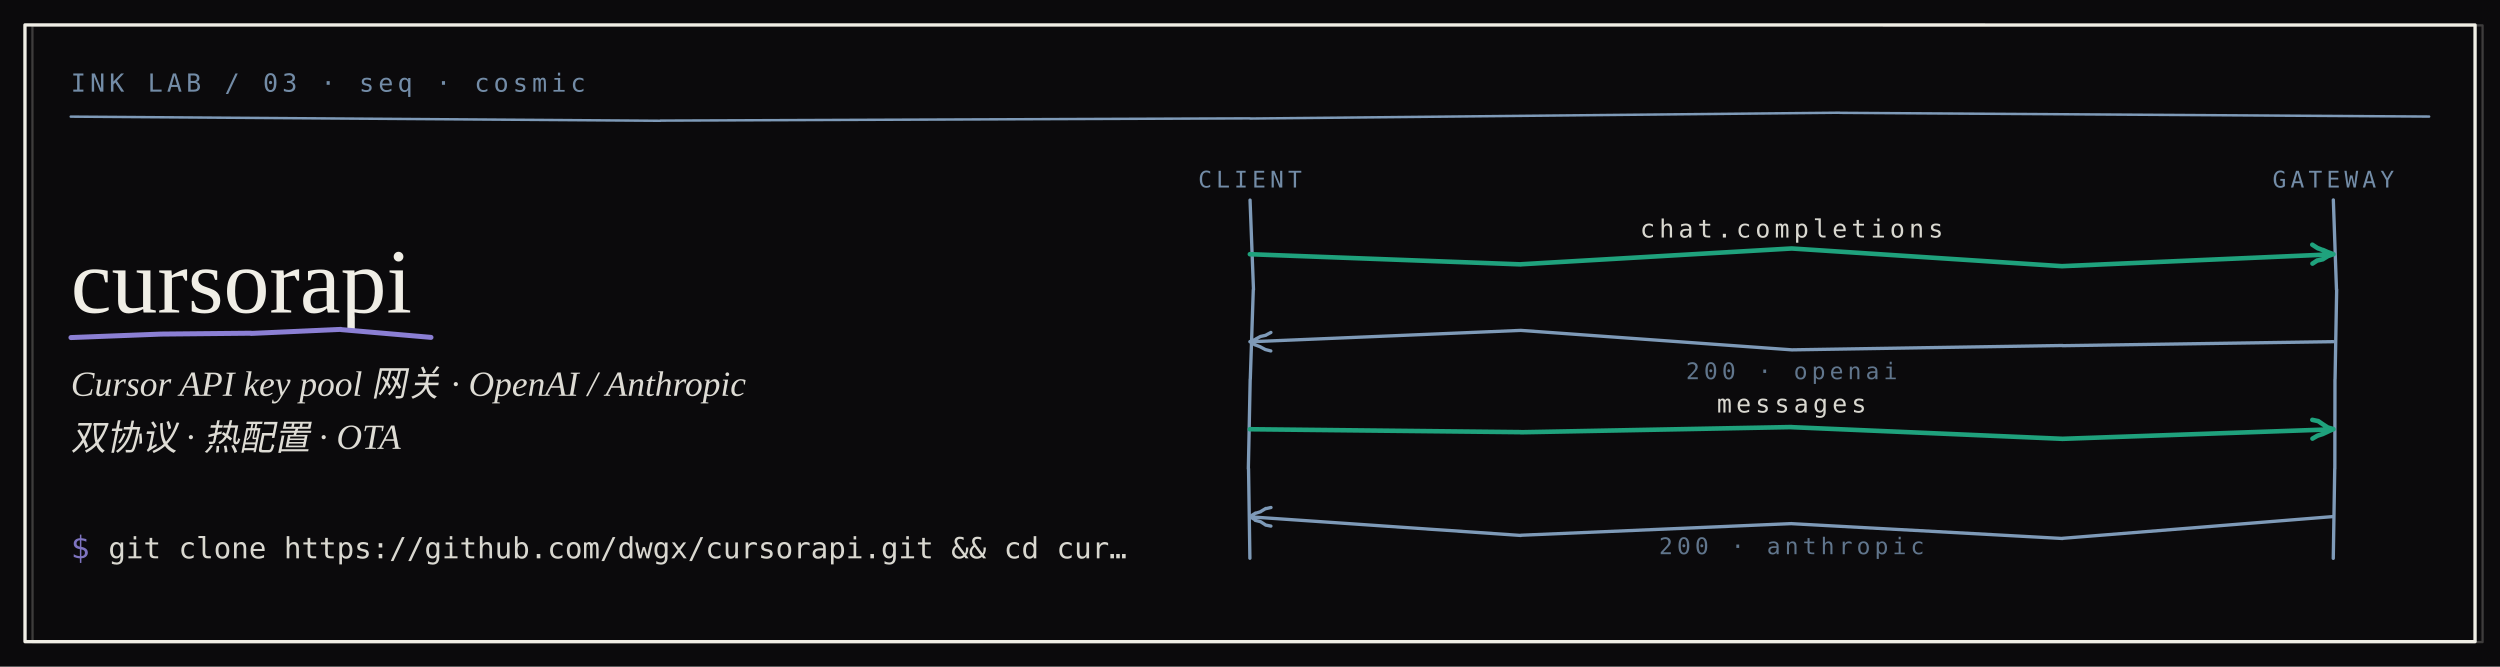
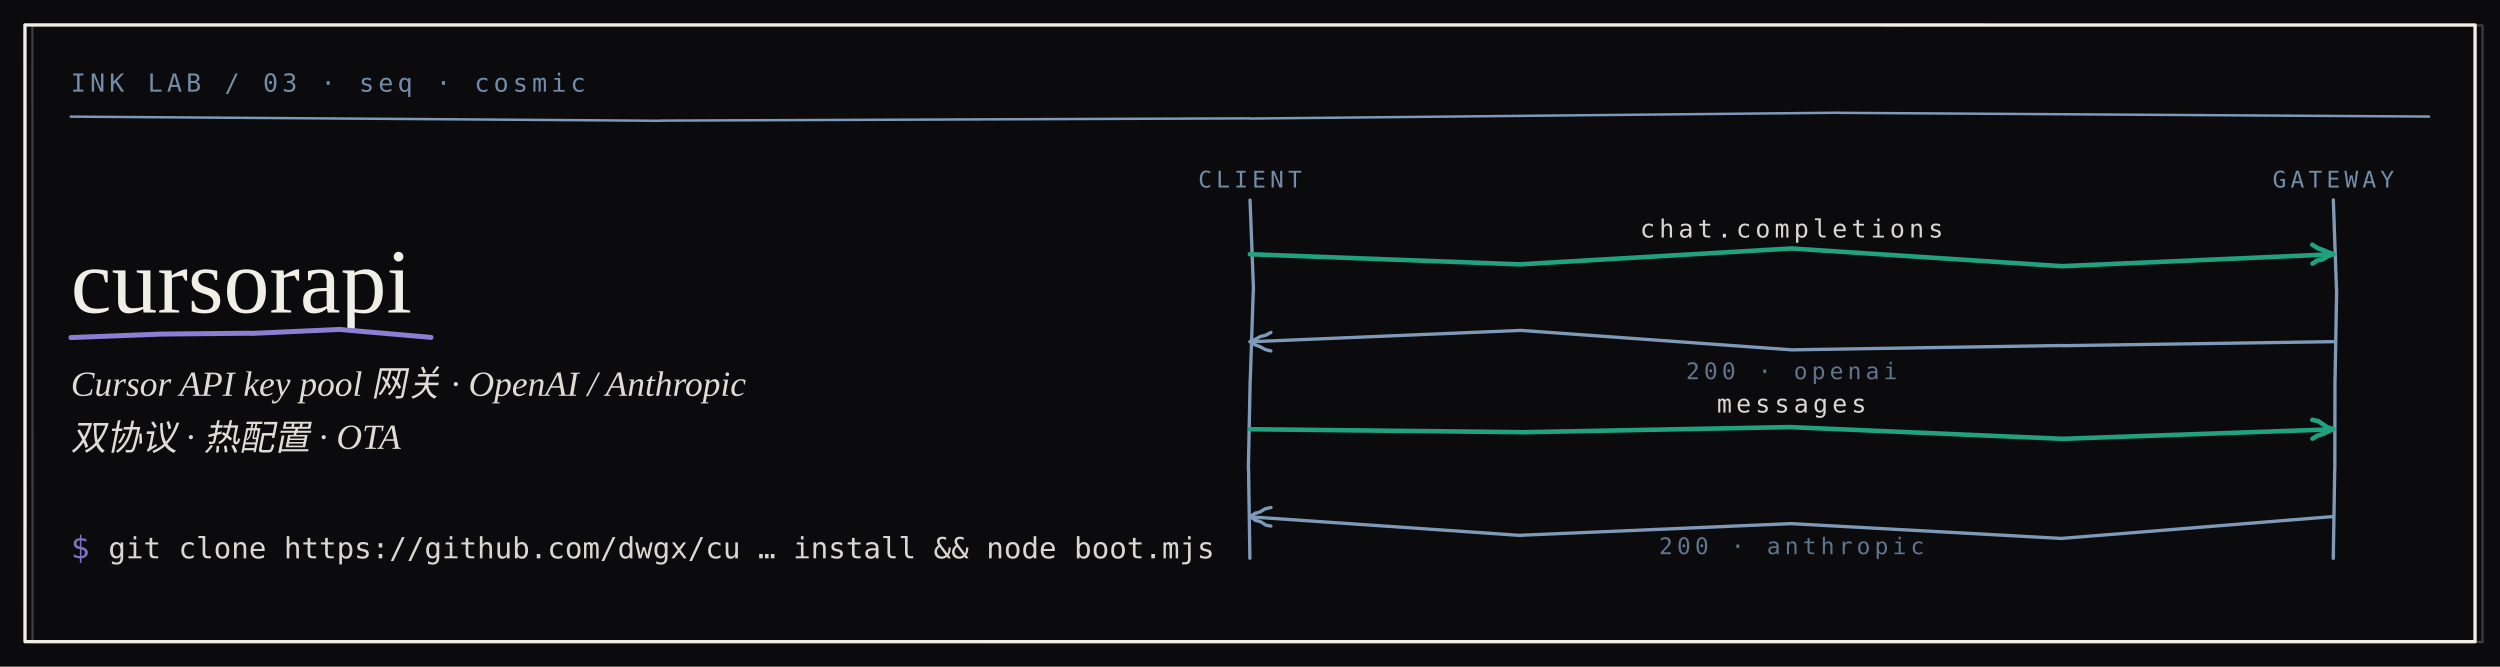
<svg xmlns="http://www.w3.org/2000/svg" width="1200" height="320" viewBox="0 0 1200 320" role="img" aria-label="cursorapi — Cursor API key pool 网关 · OpenAI / Anthropic 双协议 · 热配置 · OTA" font-family="Georgia,'Iowan Old Style','Times New Roman',Times,serif">
  <rect width="1200" height="320" fill="#0B0A0C" />
  <text x="34" y="44" font-size="12" font-family="ui-monospace,'Cascadia Mono',Consolas,'SF Mono',monospace" font-weight="400" fill="#7E9AB8" text-anchor="start" letter-spacing="2.0" opacity="0.9">INK LAB / 03 · seq · cosmic</text>
  <path d="M33.95 55.98 L317.02 57.97 L316.96 57.89 L599.97 56.81 L600.0 56.9 L883.04 54.1 L883.04 54.16 L1165.98 55.95" fill="none" stroke="#7E9AB8" stroke-width="1.2" stroke-linecap="round" stroke-linejoin="round" opacity="1.0" />
  <path d="M600.02 96.05 L601.67 138.98 L601.58 138.99 L600.14 181.97 L600.09 182.01 L599.21 224.99 L599.3 225.03 L599.95 267.95" fill="none" stroke="#7E9AB8" stroke-width="1.6" stroke-linecap="round" stroke-linejoin="round" opacity="1.0" />
  <path d="M1120.0 95.98 L1121.51 139.06 L1121.6 138.96 L1120.83 181.97 L1120.79 182.04 L1120.72 225.02 L1120.67 224.98 L1119.97 268.0" fill="none" stroke="#7E9AB8" stroke-width="1.6" stroke-linecap="round" stroke-linejoin="round" opacity="1.0" />
  <text x="600" y="90" font-size="11" font-family="ui-monospace,'Cascadia Mono',Consolas,'SF Mono',monospace" font-weight="400" fill="#7E9AB8" text-anchor="middle" letter-spacing="2.0" opacity="0.9">CLIENT</text>
  <text x="1120" y="90" font-size="11" font-family="ui-monospace,'Cascadia Mono',Consolas,'SF Mono',monospace" font-weight="400" fill="#7E9AB8" text-anchor="middle" letter-spacing="2.0" opacity="0.9">GATEWAY</text>
  <path d="M599.94 122.02 L729.99 126.9 L729.94 126.86 L859.99 119.27 L860.04 119.27 L989.96 127.78 L990.06 127.75 L1120.04 122.05M1119.94 122.02 L1117.68 122.82 L1117.63 122.78 L1114.94 124.44 L1114.98 124.44 L1112.17 125.08 L1112.27 125.04 L1109.99 126.53M1120.06 122.03 L1117.62 121.11 L1117.55 121.12 L1115.04 119.99 L1115.11 120.11 L1112.6 119.13 L1112.65 119.23 L1109.9 117.46" fill="none" stroke="#1fa27d" stroke-width="2.2" stroke-linecap="round" stroke-linejoin="round" opacity="1.0" />
  <text x="860" y="114" font-size="12" font-family="ui-monospace,'Cascadia Mono',Consolas,'SF Mono',monospace" font-weight="400" fill="#f0eee6" text-anchor="middle" letter-spacing="2.0" opacity="0.9">chat.completions</text>
  <path d="M1119.95 164.0 L990.03 165.93 L990.01 165.84 L860.01 167.93 L860.02 167.92 L730.03 158.59 L729.95 158.59 L599.98 164.06M599.95 164.0 L602.79 162.82 L602.76 162.74 L604.99 161.52 L605.0 161.51 L607.58 160.94 L607.49 160.94 L610.03 159.58M600.01 163.97 L602.34 165.51 L602.36 165.5 L604.99 166.47 L604.98 166.52 L607.38 167.78 L607.3 167.76 L609.99 168.45" fill="none" stroke="#7E9AB8" stroke-width="1.6" stroke-linecap="round" stroke-linejoin="round" opacity="1.0" />
  <text x="860" y="182" font-size="11" font-family="ui-monospace,'Cascadia Mono',Consolas,'SF Mono',monospace" font-weight="400" fill="#7E9AB8" text-anchor="middle" letter-spacing="2.0" opacity="0.75">200 · openai</text>
  <path d="M599.95 206.03 L729.95 207.43 L729.94 207.49 L860.03 204.99 L859.98 205.04 L989.94 210.63 L989.93 210.64 L1120.04 206.06M1119.95 206.03 L1117.71 206.97 L1117.69 207.04 L1115.01 208.28 L1114.96 208.32 L1112.4 209.13 L1112.39 209.14 L1109.99 210.53M1120.01 205.96 L1117.66 205.28 L1117.59 205.36 L1115.05 203.71 L1115.08 203.74 L1112.72 202.12 L1112.68 202.12 L1109.92 201.53" fill="none" stroke="#1fa27d" stroke-width="2.2" stroke-linecap="round" stroke-linejoin="round" opacity="1.0" />
  <text x="860" y="198" font-size="12" font-family="ui-monospace,'Cascadia Mono',Consolas,'SF Mono',monospace" font-weight="400" fill="#f0eee6" text-anchor="middle" letter-spacing="2.0" opacity="0.9">messages</text>
  <path d="M1119.97 247.95 L989.96 258.4 L990.05 258.48 L860.03 251.36 L859.96 251.33 L729.97 256.92 L730.01 257.02 L600.02 248.07M599.97 247.95 L602.7 246.25 L602.8 246.33 L605.14 245.61 L605.07 245.58 L607.58 244.06 L607.62 244.16 L610.07 243.6M599.93 247.96 L602.58 249.62 L602.5 249.76 L605.04 250.4 L605.1 250.43 L607.52 252.0 L607.48 252.02 L610.03 252.52" fill="none" stroke="#7E9AB8" stroke-width="1.6" stroke-linecap="round" stroke-linejoin="round" opacity="1.0" />
  <text x="860" y="266" font-size="11" font-family="ui-monospace,'Cascadia Mono',Consolas,'SF Mono',monospace" font-weight="400" fill="#7E9AB8" text-anchor="middle" letter-spacing="2.0" opacity="0.75">200 · anthropic</text>
  <text x="34" y="150" font-size="44" font-family="Georgia,'Iowan Old Style','Times New Roman',Times,serif" font-weight="400" fill="#f0eee6" text-anchor="start">cursorapi</text>
  <path d="M34.06 162.03 L77.28 160.36 L77.21 160.36 L120.42 159.94 L120.49 160.05 L163.63 158.1 L163.68 158.2 L206.87 161.94" fill="none" stroke="#8b7fd4" stroke-width="2.4" stroke-linecap="round" stroke-linejoin="round" opacity="1.0" />
  <text x="34" y="190" font-size="17" font-family="Georgia,'Iowan Old Style','Times New Roman',Times,serif" font-weight="400" fill="#f0eee6" text-anchor="start" font-style="italic" opacity="0.92">Cursor API key pool 网关 · OpenAI / Anthropic</text>
  <text x="34" y="216" font-size="17" font-family="Georgia,'Iowan Old Style','Times New Roman',Times,serif" font-weight="400" fill="#f0eee6" text-anchor="start" font-style="italic" opacity="0.92">双协议 · 热配置 · OTA</text>
  <text x="34" y="268" font-size="15" font-family="ui-monospace,'Cascadia Mono',Consolas,'SF Mono',monospace" font-weight="400" fill="#8b7fd4" text-anchor="start" opacity="0.9">$</text>
-   <text x="52" y="268" font-size="14" font-family="ui-monospace,'Cascadia Mono',Consolas,'SF Mono',monospace" font-weight="400" fill="#f0eee6" text-anchor="start" opacity="0.9">git clone https://github.com/dwgx/cursorapi.git &amp;&amp; cd cur…</text>
+   <text x="52" y="268" font-size="14" font-family="ui-monospace,'Cascadia Mono',Consolas,'SF Mono',monospace" font-weight="400" fill="#f0eee6" text-anchor="start" opacity="0.9">git clone https://github.com/dwgx/cu … install &amp;&amp; node boot.mjs</text>
  <path d="M11.98 11.96 L1188.03 11.99 L1188.02 307.99 L12.01 308.0 Z" fill="none" stroke="#f0eee6" stroke-width="1.6" stroke-linecap="round" stroke-linejoin="round" opacity="1.0" />
  <path d="M13.96 10.94 L1190.04 10.98 L1190.04 306.99 L14.02 307.01 Z" transform="translate(1.6 1.2)" fill="none" stroke="#f0eee6" stroke-width="1.1" stroke-linecap="round" stroke-linejoin="round" opacity="0.22" />
</svg>
